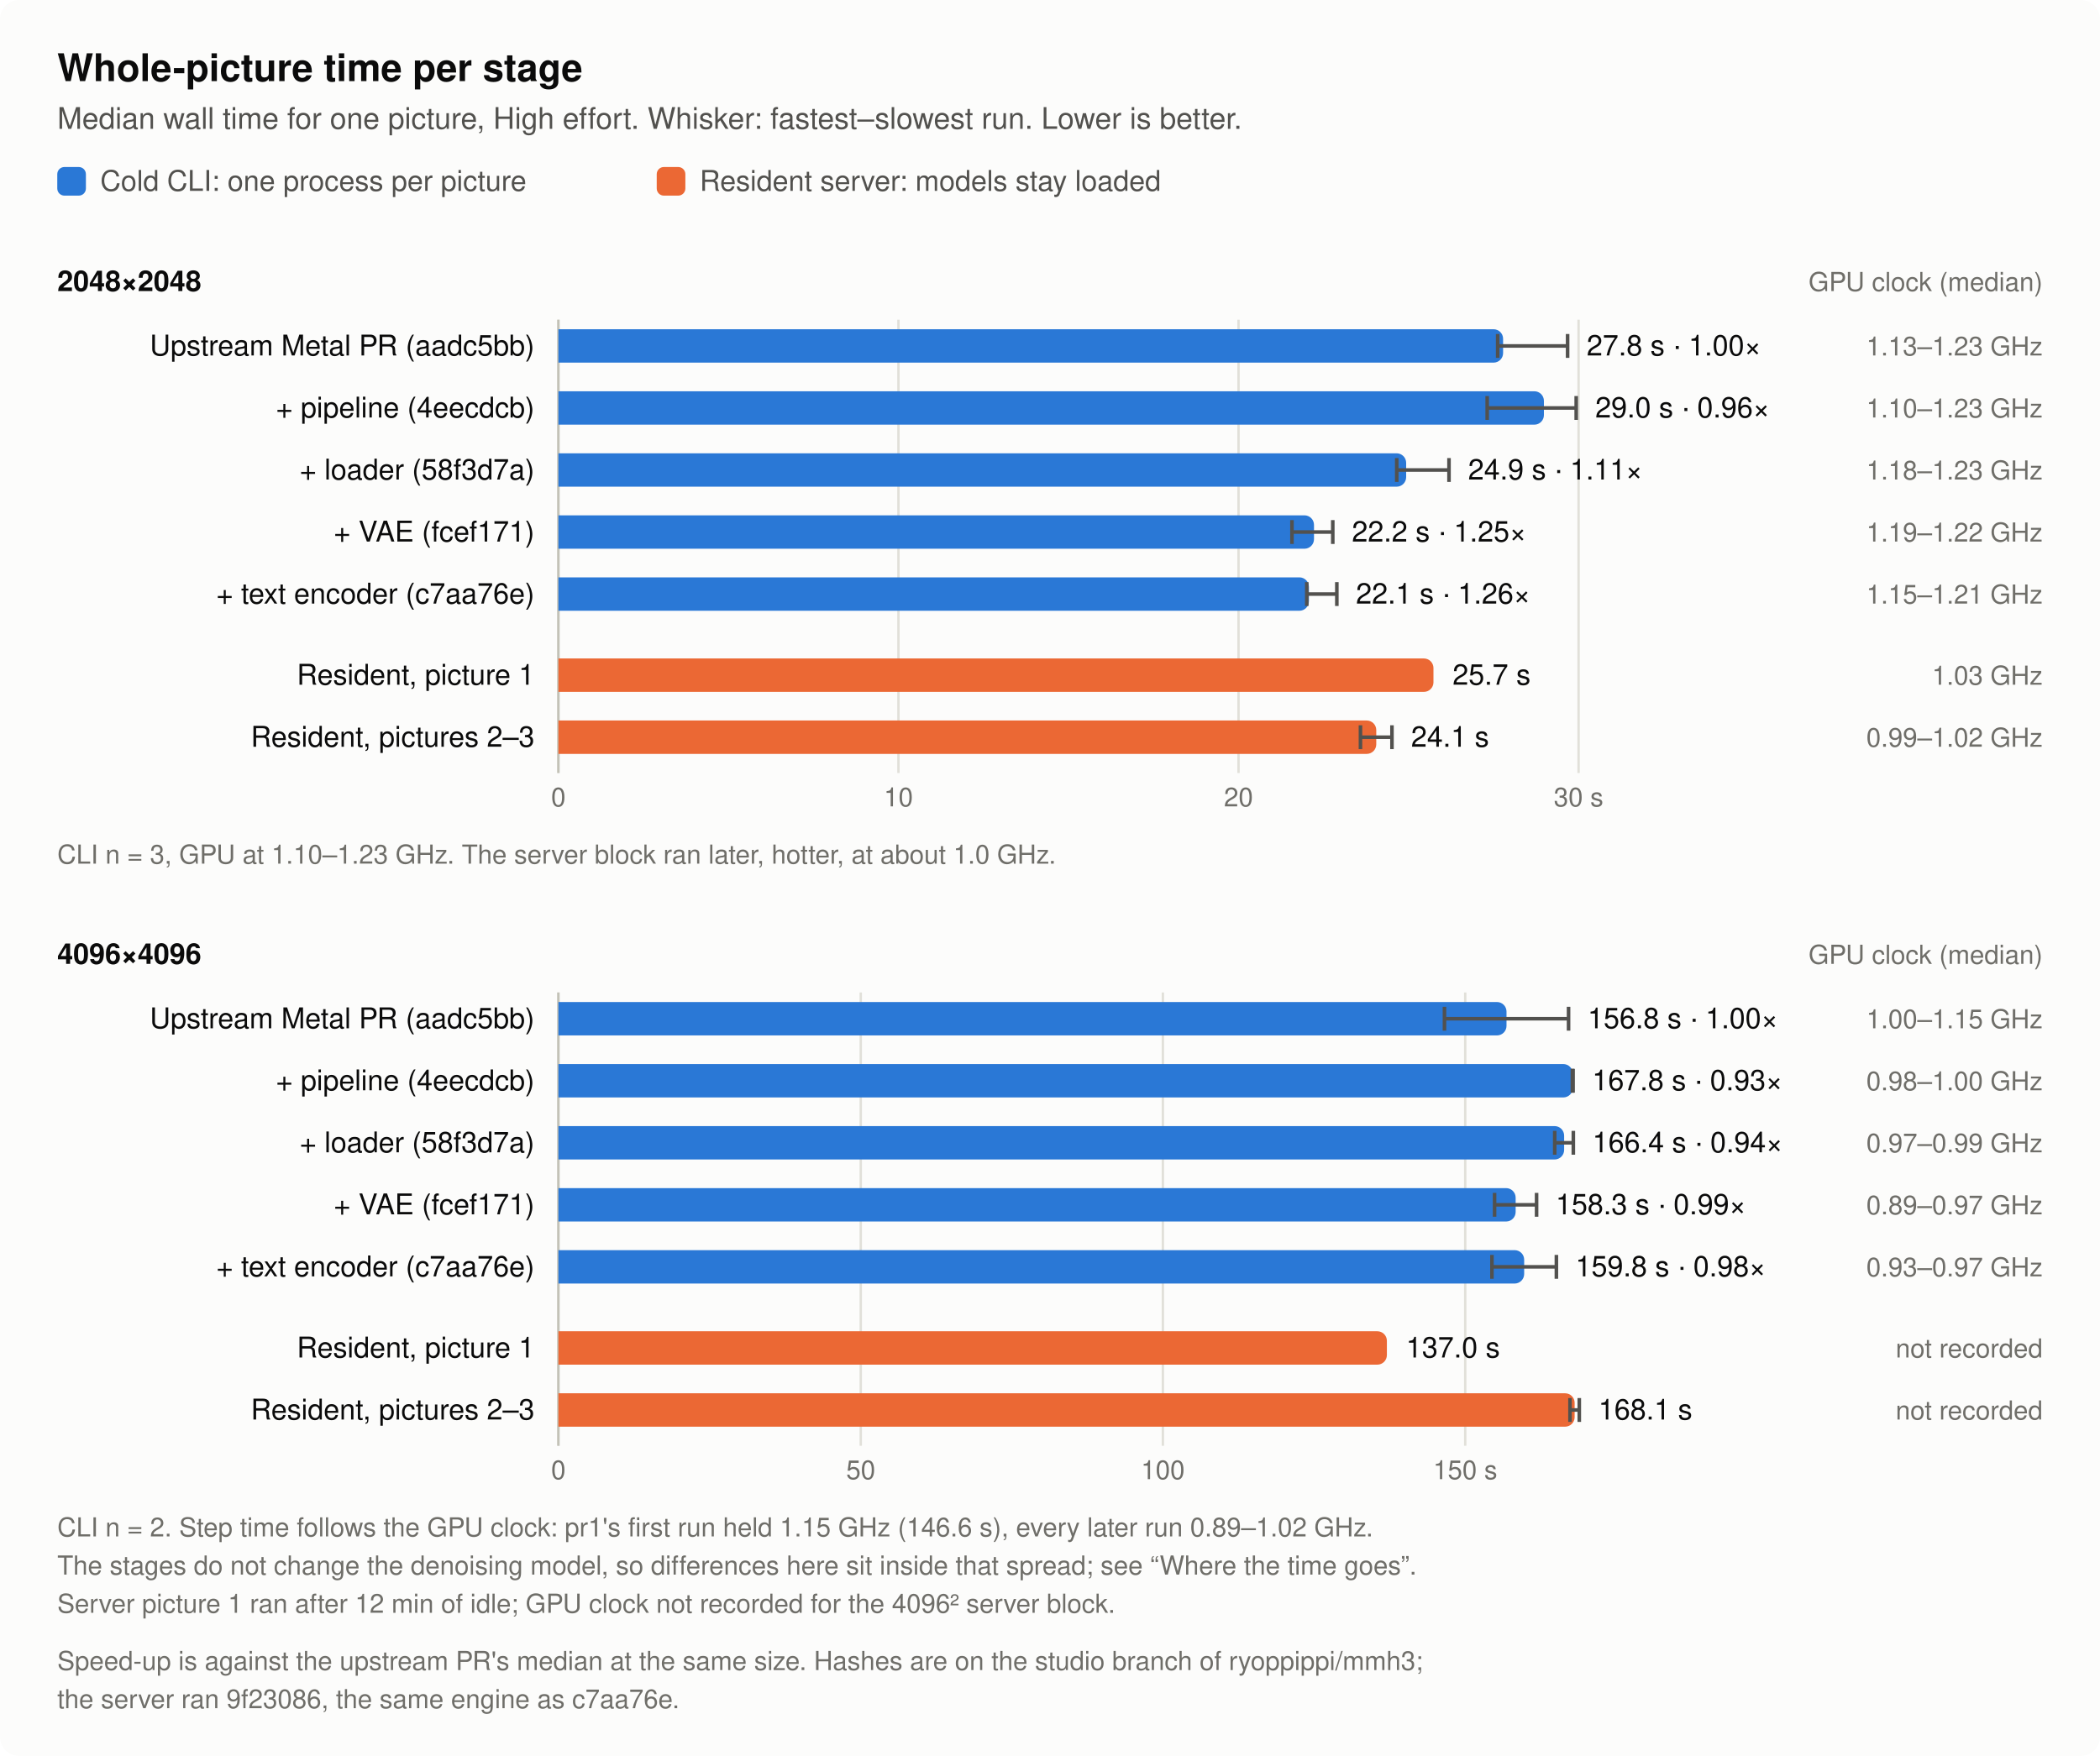
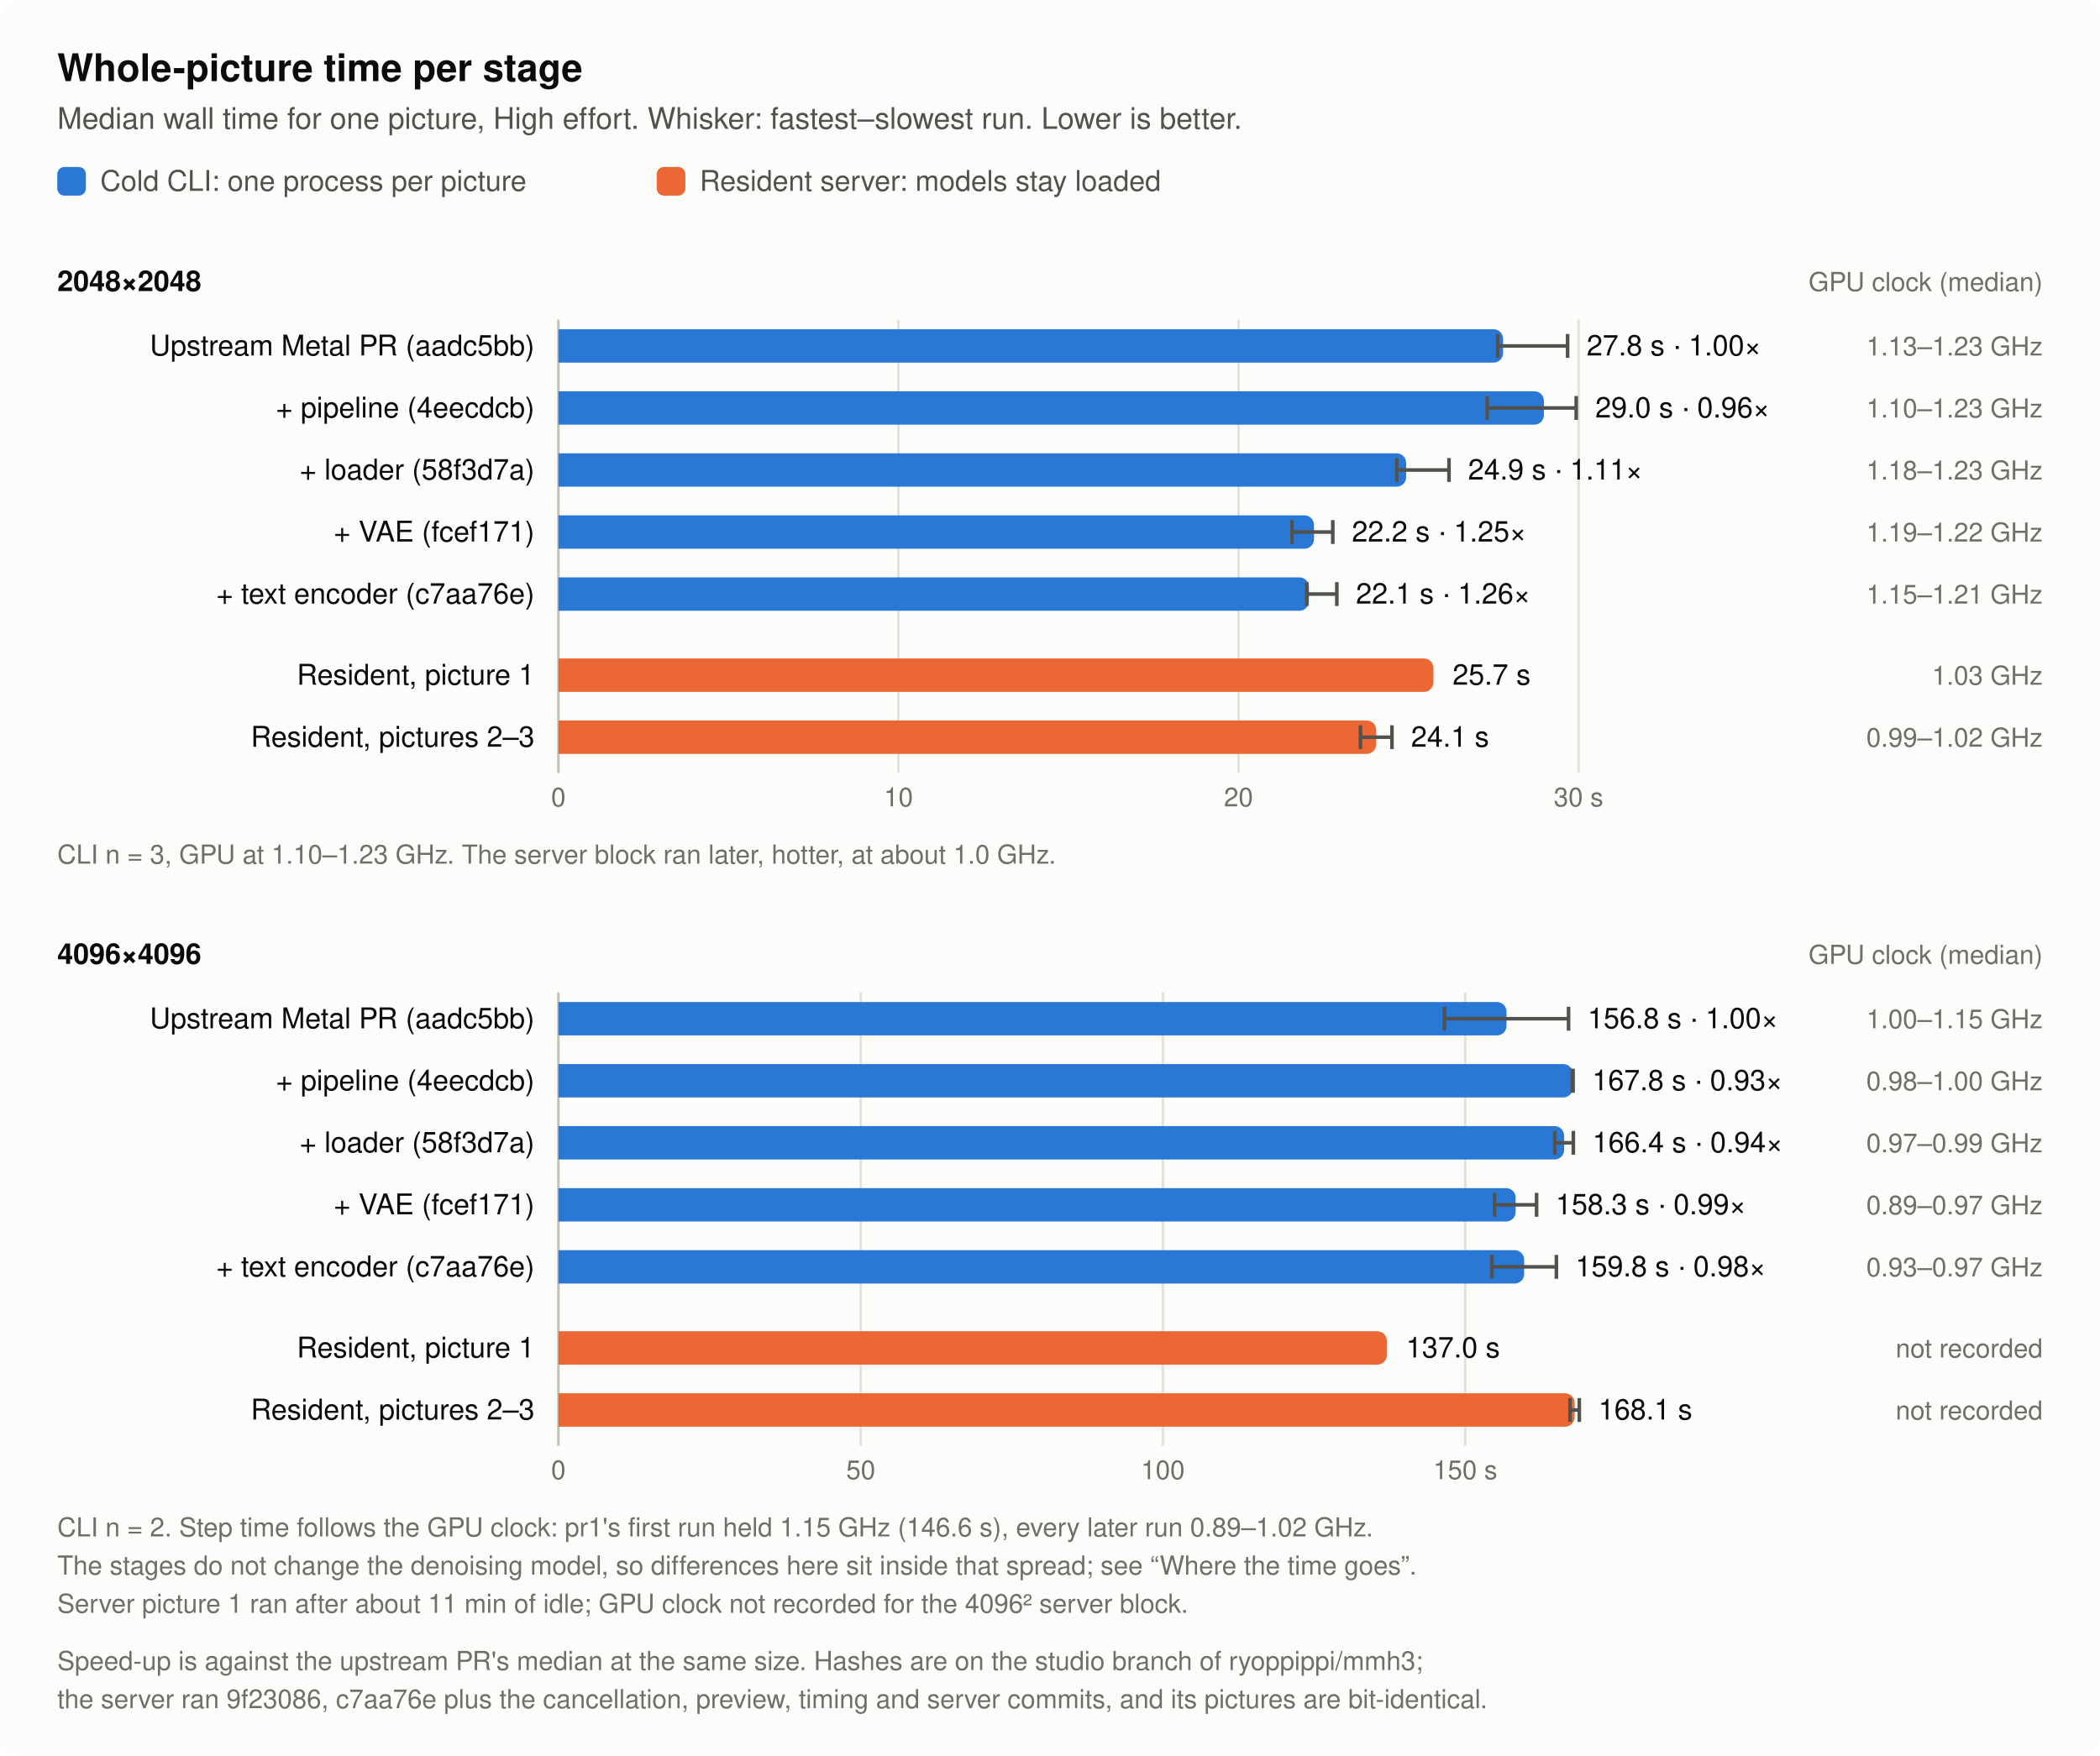
<svg xmlns="http://www.w3.org/2000/svg" width="880" height="736" viewBox="0 0 880 736" role="img" aria-labelledby="title desc">
  <style>text{font-family:system-ui,-apple-system,'Segoe UI',Helvetica,Arial,sans-serif;font-size:12px}.h{font-size:16px;font-weight:600}.sub{font-size:12.5px}.b{font-weight:600}.mono{font-family:ui-monospace,SFMono-Regular,Menlo,monospace;font-size:11px}.num{font-variant-numeric:tabular-nums}.sm{font-size:11px}.grid,.axis{stroke-width:1;fill:none}.hollow{fill:none;stroke-width:2}.bg{fill:#fcfcfb}.t1{fill:#0b0b0b}.t2{fill:#52514e}.t3{fill:#6f6e69}.grid{stroke:#e1e0d9}.axis{stroke:#c3c2b7}.ring{stroke:rgba(11,11,11,0.10)}.fs1{fill:#2a78d6}.ks1{stroke:#2a78d6}.fs2{fill:#eb6834}.ks2{stroke:#eb6834}.fs3{fill:#1baf7a}.ks3{stroke:#1baf7a}.fs4{fill:#eda100}.ks4{stroke:#eda100}.fneutral{fill:#c9c8bf}.kneutral{stroke:#c9c8bf}@media (prefers-color-scheme:dark){.bg{fill:#1a1a19}.t1{fill:#f0efec}.t2{fill:#c3c2b7}.t3{fill:#9a9890}.grid{stroke:#2c2c2a}.axis{stroke:#383835}.ring{stroke:rgba(255,255,255,0.10)}.fs1{fill:#3987e5}.ks1{stroke:#3987e5}.fs2{fill:#d95926}.ks2{stroke:#d95926}.fs3{fill:#199e70}.ks3{stroke:#199e70}.fs4{fill:#c98500}.ks4{stroke:#c98500}.fneutral{fill:#55554f}.kneutral{stroke:#55554f}}.whisk{stroke-width:1.5;stroke:#52514e}@media (prefers-color-scheme:dark){.whisk{stroke-width:1.5;stroke:#c3c2b7}}</style>
  <rect class="bg" width="880" height="736" rx="8" />
  <text x="24.0" y="34.0" class="t1 h">Whole-picture time per stage</text>
  <text x="24.0" y="54.0" class="t2 sub">Median wall time for one picture, High effort. Whisker: fastest–slowest run. Lower is better.</text>
  <rect x="24" y="70" width="12" height="12" rx="3" class="fs1" />
  <text x="42.0" y="80.0" class="t2">Cold CLI: one process per picture</text>
  <rect x="275.2" y="70" width="12" height="12" rx="3" class="fs2" />
  <text x="293.2" y="80.0" class="t2">Resident server: models stay loaded</text>
  <text x="24.0" y="122.0" class="t1 b">2048×2048</text>
  <text x="856.0" y="122.0" class="t3 sm" text-anchor="end">GPU clock (median)</text>
  <line x1="234.0" y1="134.0" x2="234.0" y2="324.0" class="grid" />
  <text x="234.0" y="338.0" class="t3 sm num" text-anchor="middle">0</text>
  <line x1="376.5" y1="134.0" x2="376.5" y2="324.0" class="grid" />
  <text x="376.5" y="338.0" class="t3 sm num" text-anchor="middle">10</text>
  <line x1="519.0" y1="134.0" x2="519.0" y2="324.0" class="grid" />
  <text x="519.0" y="338.0" class="t3 sm num" text-anchor="middle">20</text>
  <line x1="661.5" y1="134.0" x2="661.5" y2="324.0" class="grid" />
  <text x="661.5" y="338.0" class="t3 sm num" text-anchor="middle">30 s</text>
  <line x1="234.0" y1="134.0" x2="234.0" y2="324.0" class="axis" />
  <text x="224.0" y="149.0" class="t1" text-anchor="end">Upstream Metal PR (aadc5bb)</text>
  <path d="M234.00,138.00h391.87a4,4 0 0 1 4,4v6.00a4,4 0 0 1 -4,4h-391.87z" class="fs1" />
  <line x1="627.6" y1="140.0" x2="627.6" y2="150.0" class="whisk" />
  <line x1="656.9" y1="140.0" x2="656.9" y2="150.0" class="whisk" />
  <line x1="627.6" y1="145.0" x2="656.9" y2="145.0" class="whisk" />
  <text x="664.9" y="149.0" class="t1 num">27.8 s  ·  1.00×</text>
  <text x="856.0" y="149.0" class="t3 sm num" text-anchor="end">1.13–1.23 GHz</text>
  <text x="224.0" y="175.0" class="t1" text-anchor="end">+ pipeline (4eecdcb)</text>
  <path d="M234.00,164.00h408.97a4,4 0 0 1 4,4v6.00a4,4 0 0 1 -4,4h-408.97z" class="fs1" />
  <line x1="623.2" y1="166.0" x2="623.2" y2="176.0" class="whisk" />
  <line x1="660.5" y1="166.0" x2="660.5" y2="176.0" class="whisk" />
  <line x1="623.2" y1="171.0" x2="660.5" y2="171.0" class="whisk" />
  <text x="668.5" y="175.0" class="t1 num">29.0 s  ·  0.96×</text>
  <text x="856.0" y="175.0" class="t3 sm num" text-anchor="end">1.10–1.23 GHz</text>
  <text x="224.0" y="201.0" class="t1" text-anchor="end">+ loader (58f3d7a)</text>
  <path d="M234.00,190.00h351.25a4,4 0 0 1 4,4v6.00a4,4 0 0 1 -4,4h-351.25z" class="fs1" />
  <line x1="585.3" y1="192.0" x2="585.3" y2="202.0" class="whisk" />
  <line x1="607.2" y1="192.0" x2="607.2" y2="202.0" class="whisk" />
  <line x1="585.3" y1="197.0" x2="607.2" y2="197.0" class="whisk" />
  <text x="615.2" y="201.0" class="t1 num">24.9 s  ·  1.11×</text>
  <text x="856.0" y="201.0" class="t3 sm num" text-anchor="end">1.18–1.23 GHz</text>
  <text x="224.0" y="227.0" class="t1" text-anchor="end">+ VAE (fcef171)</text>
  <path d="M234.00,216.00h312.63a4,4 0 0 1 4,4v6.00a4,4 0 0 1 -4,4h-312.63z" class="fs1" />
  <line x1="541.4" y1="218.0" x2="541.4" y2="228.0" class="whisk" />
  <line x1="558.5" y1="218.0" x2="558.5" y2="228.0" class="whisk" />
  <line x1="541.4" y1="223.0" x2="558.5" y2="223.0" class="whisk" />
  <text x="566.5" y="227.0" class="t1 num">22.2 s  ·  1.25×</text>
  <text x="856.0" y="227.0" class="t3 sm num" text-anchor="end">1.19–1.22 GHz</text>
  <text x="224.0" y="253.0" class="t1" text-anchor="end">+ text encoder (c7aa76e)</text>
  <path d="M234.00,242.00h310.50a4,4 0 0 1 4,4v6.00a4,4 0 0 1 -4,4h-310.50z" class="fs1" />
  <line x1="547.6" y1="244.0" x2="547.6" y2="254.0" class="whisk" />
  <line x1="560.2" y1="244.0" x2="560.2" y2="254.0" class="whisk" />
  <line x1="547.6" y1="249.0" x2="560.2" y2="249.0" class="whisk" />
  <text x="568.2" y="253.0" class="t1 num">22.1 s  ·  1.26×</text>
  <text x="856.0" y="253.0" class="t3 sm num" text-anchor="end">1.15–1.21 GHz</text>
  <text x="224.0" y="287.0" class="t1" text-anchor="end">Resident, picture 1</text>
  <path d="M234.00,276.00h362.69a4,4 0 0 1 4,4v6.00a4,4 0 0 1 -4,4h-362.69z" class="fs2" />
  <text x="608.7" y="287.0" class="t1 num">25.7 s</text>
  <text x="856.0" y="287.0" class="t3 sm num" text-anchor="end">1.03 GHz</text>
  <text x="224.0" y="313.0" class="t1" text-anchor="end">Resident, pictures 2–3</text>
  <path d="M234.00,302.00h338.72a4,4 0 0 1 4,4v6.00a4,4 0 0 1 -4,4h-338.72z" class="fs2" />
  <line x1="570.1" y1="304.0" x2="570.1" y2="314.0" class="whisk" />
  <line x1="583.3" y1="304.0" x2="583.3" y2="314.0" class="whisk" />
  <line x1="570.1" y1="309.0" x2="583.3" y2="309.0" class="whisk" />
  <text x="591.3" y="313.0" class="t1 num">24.1 s</text>
  <text x="856.0" y="313.0" class="t3 sm num" text-anchor="end">0.99–1.02 GHz</text>
  <text x="24.0" y="362.0" class="t3 sm">CLI n = 3, GPU at 1.10–1.23 GHz. The server block ran later, hotter, at about 1.0 GHz.</text>
  <text x="24.0" y="404.0" class="t1 b">4096×4096</text>
  <text x="856.0" y="404.0" class="t3 sm" text-anchor="end">GPU clock (median)</text>
  <line x1="234.0" y1="416.0" x2="234.0" y2="606.0" class="grid" />
  <text x="234.0" y="620.0" class="t3 sm num" text-anchor="middle">0</text>
  <line x1="360.7" y1="416.0" x2="360.7" y2="606.0" class="grid" />
  <text x="360.7" y="620.0" class="t3 sm num" text-anchor="middle">50</text>
  <line x1="487.3" y1="416.0" x2="487.3" y2="606.0" class="grid" />
  <text x="487.3" y="620.0" class="t3 sm num" text-anchor="middle">100</text>
  <line x1="614.0" y1="416.0" x2="614.0" y2="606.0" class="grid" />
  <text x="614.0" y="620.0" class="t3 sm num" text-anchor="middle">150 s</text>
  <line x1="234.0" y1="416.0" x2="234.0" y2="606.0" class="axis" />
  <text x="224.0" y="431.0" class="t1" text-anchor="end">Upstream Metal PR (aadc5bb)</text>
  <path d="M234.00,420.00h393.30a4,4 0 0 1 4,4v6.00a4,4 0 0 1 -4,4h-393.30z" class="fs1" />
  <line x1="605.3" y1="422.0" x2="605.3" y2="432.0" class="whisk" />
  <line x1="657.3" y1="422.0" x2="657.3" y2="432.0" class="whisk" />
  <line x1="605.3" y1="427.0" x2="657.3" y2="427.0" class="whisk" />
  <text x="665.3" y="431.0" class="t1 num">156.8 s  ·  1.00×</text>
  <text x="856.0" y="431.0" class="t3 sm num" text-anchor="end">1.00–1.15 GHz</text>
  <text x="224.0" y="457.0" class="t1" text-anchor="end">+ pipeline (4eecdcb)</text>
  <path d="M234.00,446.00h421.09a4,4 0 0 1 4,4v6.00a4,4 0 0 1 -4,4h-421.09z" class="fs1" />
  <line x1="658.9" y1="448.0" x2="658.9" y2="458.0" class="whisk" />
  <line x1="659.2" y1="448.0" x2="659.2" y2="458.0" class="whisk" />
  <line x1="658.9" y1="453.0" x2="659.2" y2="453.0" class="whisk" />
  <text x="667.2" y="457.0" class="t1 num">167.8 s  ·  0.93×</text>
  <text x="856.0" y="457.0" class="t3 sm num" text-anchor="end">0.98–1.00 GHz</text>
  <text x="224.0" y="483.0" class="t1" text-anchor="end">+ loader (58f3d7a)</text>
  <path d="M234.00,472.00h417.45a4,4 0 0 1 4,4v6.00a4,4 0 0 1 -4,4h-417.45z" class="fs1" />
  <line x1="651.5" y1="474.0" x2="651.5" y2="484.0" class="whisk" />
  <line x1="659.3" y1="474.0" x2="659.3" y2="484.0" class="whisk" />
  <line x1="651.5" y1="479.0" x2="659.3" y2="479.0" class="whisk" />
  <text x="667.3" y="483.0" class="t1 num">166.4 s  ·  0.94×</text>
  <text x="856.0" y="483.0" class="t3 sm num" text-anchor="end">0.97–0.99 GHz</text>
  <text x="224.0" y="509.0" class="t1" text-anchor="end">+ VAE (fcef171)</text>
  <path d="M234.00,498.00h397.13a4,4 0 0 1 4,4v6.00a4,4 0 0 1 -4,4h-397.13z" class="fs1" />
  <line x1="626.3" y1="500.0" x2="626.3" y2="510.0" class="whisk" />
  <line x1="643.9" y1="500.0" x2="643.9" y2="510.0" class="whisk" />
  <line x1="626.3" y1="505.0" x2="643.9" y2="505.0" class="whisk" />
  <text x="651.9" y="509.0" class="t1 num">158.3 s  ·  0.99×</text>
  <text x="856.0" y="509.0" class="t3 sm num" text-anchor="end">0.89–0.97 GHz</text>
  <text x="224.0" y="535.0" class="t1" text-anchor="end">+ text encoder (c7aa76e)</text>
  <path d="M234.00,524.00h400.70a4,4 0 0 1 4,4v6.00a4,4 0 0 1 -4,4h-400.70z" class="fs1" />
  <line x1="625.2" y1="526.0" x2="625.2" y2="536.0" class="whisk" />
  <line x1="652.2" y1="526.0" x2="652.2" y2="536.0" class="whisk" />
  <line x1="625.2" y1="531.0" x2="652.2" y2="531.0" class="whisk" />
  <text x="660.2" y="535.0" class="t1 num">159.8 s  ·  0.98×</text>
  <text x="856.0" y="535.0" class="t3 sm num" text-anchor="end">0.93–0.97 GHz</text>
  <text x="224.0" y="569.0" class="t1" text-anchor="end">Resident, picture 1</text>
  <path d="M234.00,558.00h343.17a4,4 0 0 1 4,4v6.00a4,4 0 0 1 -4,4h-343.17z" class="fs2" />
  <text x="589.2" y="569.0" class="t1 num">137.0 s</text>
  <text x="856.0" y="569.0" class="t3 sm num" text-anchor="end">not recorded</text>
  <text x="224.0" y="595.0" class="t1" text-anchor="end">Resident, pictures 2–3</text>
  <path d="M234.00,584.00h421.85a4,4 0 0 1 4,4v6.00a4,4 0 0 1 -4,4h-421.85z" class="fs2" />
  <line x1="657.9" y1="586.0" x2="657.9" y2="596.0" class="whisk" />
  <line x1="661.8" y1="586.0" x2="661.8" y2="596.0" class="whisk" />
  <line x1="657.9" y1="591.0" x2="661.8" y2="591.0" class="whisk" />
  <text x="669.8" y="595.0" class="t1 num">168.1 s</text>
  <text x="856.0" y="595.0" class="t3 sm num" text-anchor="end">not recorded</text>
  <text x="24.0" y="644.0" class="t3 sm">CLI n = 2. Step time follows the GPU clock: pr1's first run held 1.15 GHz (146.6 s), every later run 0.89–1.02 GHz.</text>
  <text x="24.0" y="660.0" class="t3 sm">The stages do not change the denoising model, so differences here sit inside that spread; see “Where the time goes”.</text>
-   <text x="24.0" y="676.0" class="t3 sm">Server picture 1 ran after 12 min of idle; GPU clock not recorded for the 4096² server block.</text>
+   <text x="24.0" y="676.0" class="t3 sm">Server picture 1 ran after about 11 min of idle; GPU clock not recorded for the 4096² server block.</text>
  <text x="24.0" y="700.0" class="t3 sm">Speed-up is against the upstream PR's median at the same size. Hashes are on the studio branch of ryoppippi/mmh3;</text>
-   <text x="24.0" y="716.0" class="t3 sm">the server ran 9f23086, the same engine as c7aa76e.</text>
+   <text x="24.0" y="716.0" class="t3 sm">the server ran 9f23086, c7aa76e plus the cancellation, preview, timing and server commits, and its pictures are bit-identical.</text>
</svg>
